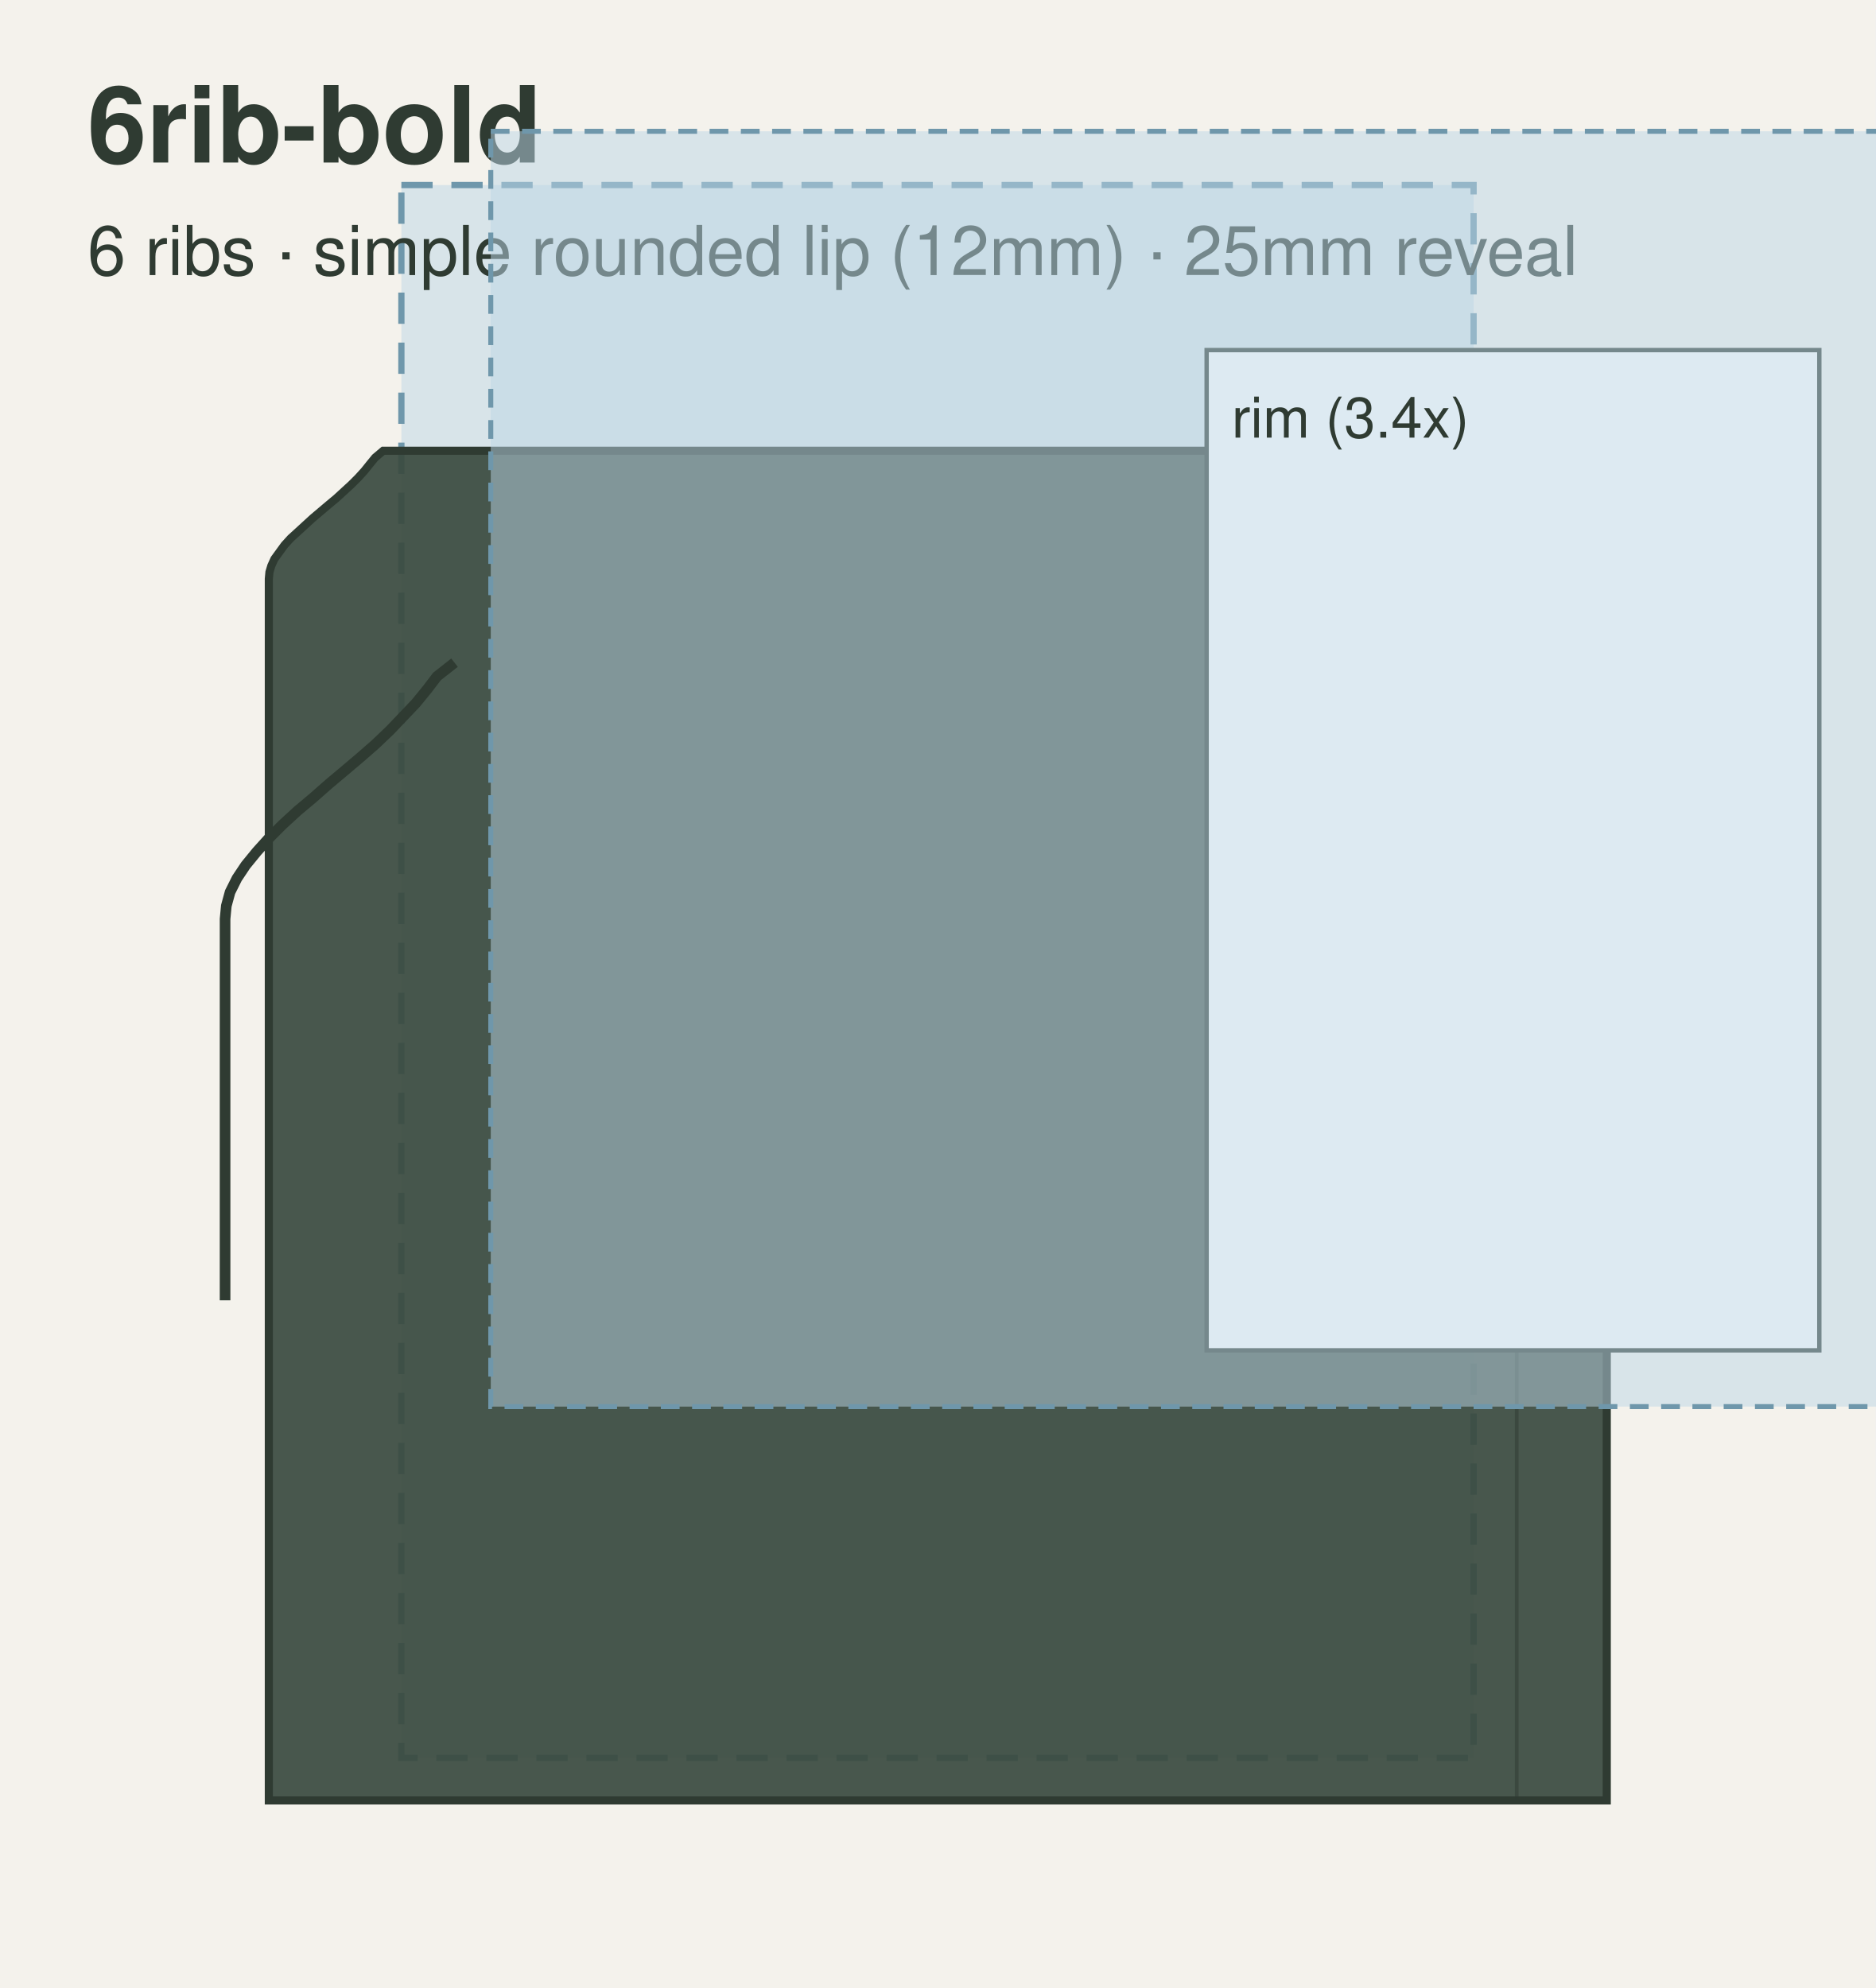
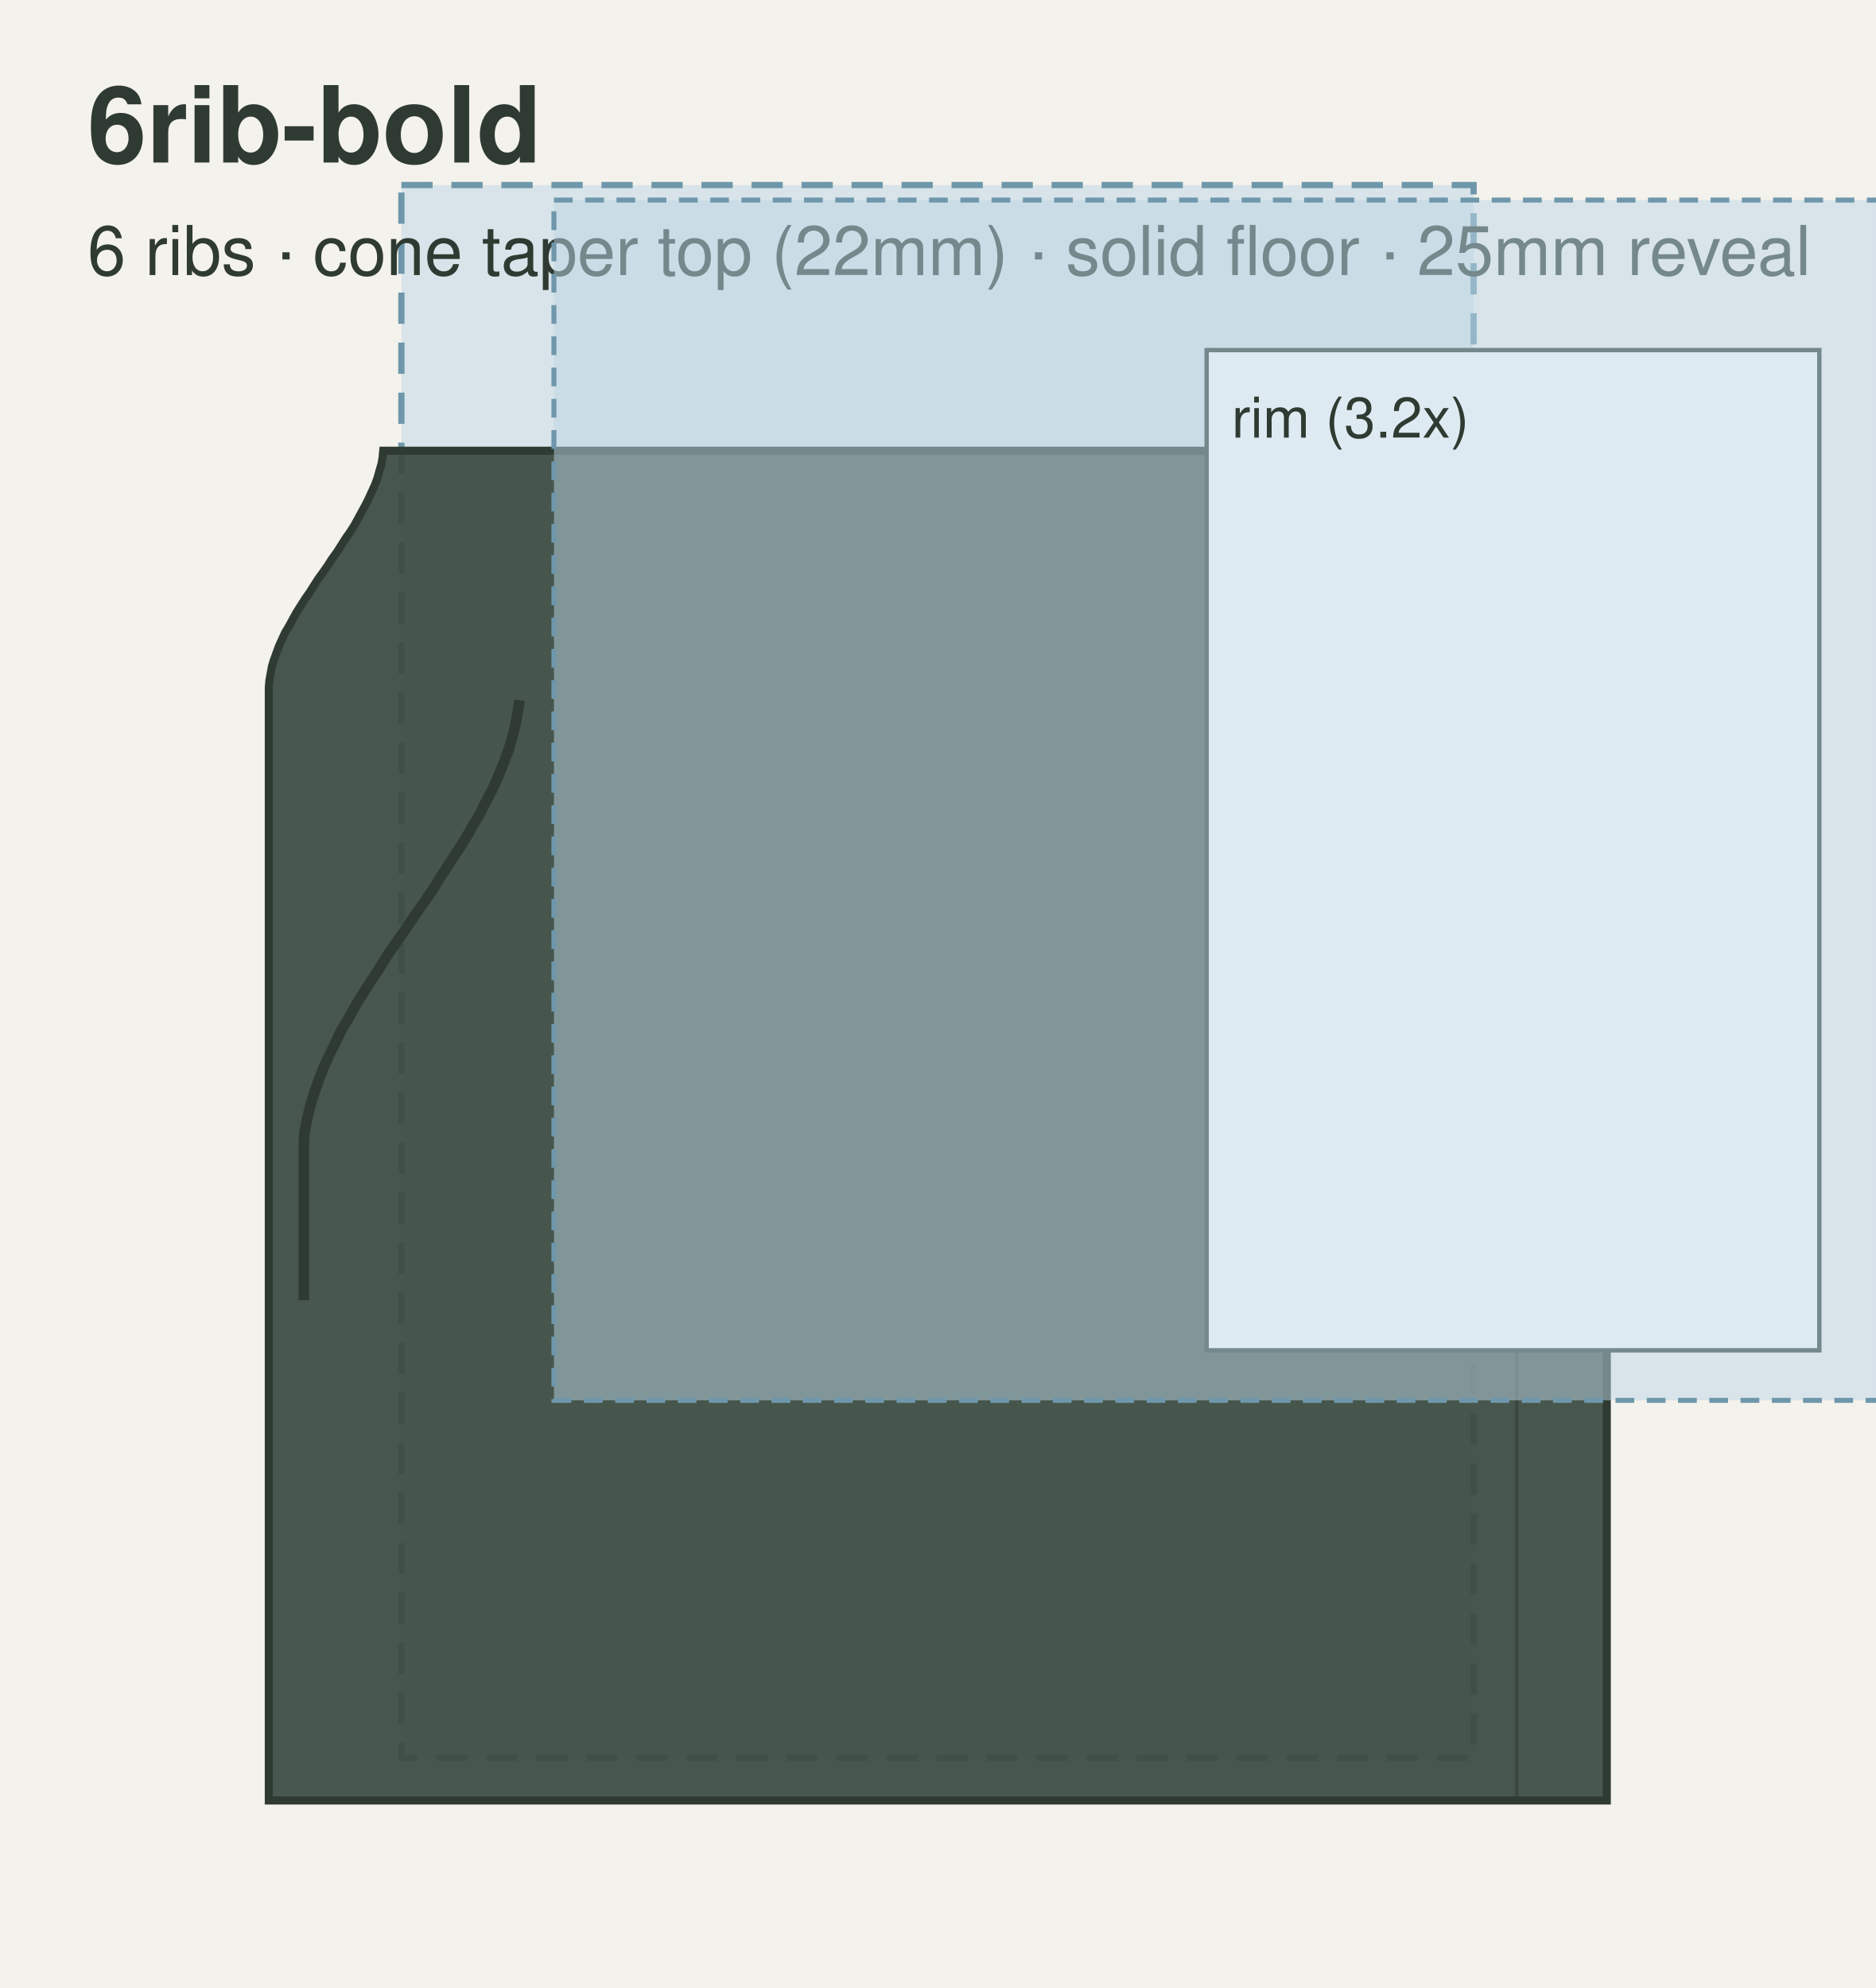
<svg xmlns="http://www.w3.org/2000/svg" width="300" height="318" viewBox="0 0 300 318">
  <rect width="300" height="318" fill="#f4f2ec" />
  <rect x="64.2" y="29.6" width="171.5" height="251.6" fill="#bcd6e6" fill-opacity="0.5" stroke="#6f97ab" stroke-width="1" stroke-dasharray="5 3" />
-   <path d="M 257.0,288.0 L 257.0,288.0 L 257.0,286.9 L 257.0,285.8 L 257.0,284.8 L 257.0,283.7 L 257.0,282.6 L 257.0,281.5 L 257.0,280.4 L 257.0,279.4 L 257.0,278.3 L 257.0,277.2 L 257.0,276.1 L 257.0,275.0 L 257.0,274.0 L 257.0,272.9 L 257.0,271.8 L 257.0,270.7 L 257.0,269.6 L 257.0,268.6 L 257.0,267.5 L 257.0,266.4 L 257.0,265.3 L 257.0,264.3 L 257.0,263.2 L 257.0,262.1 L 257.0,261.0 L 257.0,259.9 L 257.0,258.9 L 257.0,257.8 L 257.0,256.7 L 257.0,255.6 L 257.0,254.5 L 257.0,253.5 L 257.0,252.4 L 257.0,251.3 L 257.0,250.2 L 257.0,249.1 L 257.0,248.1 L 257.0,247.0 L 257.0,245.9 L 257.0,244.8 L 257.0,243.7 L 257.0,242.7 L 257.0,241.6 L 257.0,240.5 L 257.0,239.4 L 257.0,238.3 L 257.0,237.3 L 257.0,236.2 L 257.0,235.1 L 257.0,234.0 L 257.0,232.9 L 257.0,231.9 L 257.0,230.8 L 257.0,229.7 L 257.0,228.6 L 257.0,227.5 L 257.0,226.5 L 257.0,225.4 L 257.0,224.3 L 257.0,223.2 L 257.0,222.2 L 257.0,221.1 L 257.0,220.0 L 257.0,218.9 L 257.0,217.8 L 257.0,216.8 L 257.0,215.7 L 257.0,214.6 L 257.0,213.5 L 257.0,212.4 L 257.0,211.4 L 257.0,210.3 L 257.0,209.2 L 257.0,208.1 L 257.0,207.0 L 257.0,206.0 L 257.0,204.9 L 257.0,203.8 L 257.0,202.7 L 257.0,201.6 L 257.0,200.6 L 257.0,199.5 L 257.0,198.4 L 257.0,197.3 L 257.0,196.2 L 257.0,195.2 L 257.0,194.1 L 257.0,193.0 L 257.0,191.9 L 257.0,190.8 L 257.0,189.8 L 257.0,188.7 L 257.0,187.6 L 257.0,186.5 L 257.0,185.4 L 257.0,184.4 L 257.0,183.3 L 257.0,182.2 L 257.0,181.1 L 257.0,180.1 L 257.0,179.0 L 257.0,177.9 L 257.0,176.8 L 257.0,175.7 L 257.0,174.7 L 257.0,173.6 L 257.0,172.5 L 257.0,171.4 L 257.0,170.3 L 257.0,169.3 L 257.0,168.2 L 257.0,167.1 L 257.0,166.0 L 257.0,164.9 L 257.0,163.9 L 257.0,162.8 L 257.0,161.7 L 257.0,160.6 L 257.0,159.5 L 257.0,158.5 L 257.0,157.4 L 257.0,156.3 L 257.0,155.2 L 257.0,154.1 L 257.0,153.1 L 257.0,152.0 L 257.0,150.9 L 257.0,149.8 L 257.0,148.7 L 257.0,147.7 L 257.0,146.6 L 257.0,145.5 L 257.0,144.4 L 257.0,143.3 L 257.0,142.3 L 257.0,141.2 L 257.0,140.1 L 257.0,139.0 L 257.0,137.9 L 257.0,136.9 L 257.0,135.8 L 257.0,134.7 L 257.0,133.6 L 257.0,132.6 L 257.0,131.5 L 257.0,130.4 L 257.0,129.3 L 257.0,128.2 L 257.0,127.2 L 257.0,126.1 L 257.0,125.0 L 257.0,123.9 L 257.0,122.8 L 257.0,121.8 L 257.0,120.7 L 257.0,119.6 L 257.0,118.5 L 257.0,117.4 L 257.0,116.4 L 257.0,115.3 L 257.0,114.2 L 257.0,113.1 L 257.0,112.0 L 257.0,111.0 L 257.0,109.9 L 257.0,108.8 L 257.0,107.7 L 257.0,106.6 L 257.0,105.6 L 257.0,104.5 L 257.0,103.4 L 257.0,102.3 L 257.0,101.2 L 257.0,100.2 L 257.0,99.1 L 257.0,98.0 L 257.0,96.9 L 257.0,95.8 L 257.0,94.8 L 257.0,93.7 L 257.0,92.6 L 256.9,91.5 L 256.6,90.5 L 256.1,89.4 L 255.3,88.3 L 254.5,87.2 L 253.5,86.1 L 252.4,85.1 L 251.2,84.0 L 250.0,82.9 L 248.7,81.8 L 247.4,80.7 L 246.2,79.7 L 245.0,78.6 L 243.8,77.5 L 242.7,76.4 L 241.7,75.3 L 240.9,74.3 L 240.0,73.2 L 238.7,72.1 L 150.0,72.1 L 61.3,72.1 L 60.0,73.2 L 59.1,74.3 L 58.3,75.3 L 57.3,76.4 L 56.2,77.5 L 55.0,78.6 L 53.8,79.7 L 52.6,80.7 L 51.3,81.8 L 50.0,82.9 L 48.8,84.0 L 47.6,85.1 L 46.5,86.1 L 45.5,87.2 L 44.7,88.3 L 43.9,89.4 L 43.4,90.5 L 43.1,91.5 L 43.0,92.6 L 43.0,93.7 L 43.0,94.8 L 43.0,95.8 L 43.0,96.9 L 43.0,98.0 L 43.0,99.1 L 43.0,100.2 L 43.0,101.2 L 43.0,102.3 L 43.0,103.4 L 43.0,104.5 L 43.0,105.6 L 43.0,106.6 L 43.0,107.7 L 43.0,108.8 L 43.0,109.9 L 43.0,111.0 L 43.0,112.0 L 43.0,113.1 L 43.0,114.2 L 43.0,115.3 L 43.0,116.4 L 43.0,117.4 L 43.0,118.5 L 43.0,119.6 L 43.0,120.7 L 43.0,121.8 L 43.0,122.8 L 43.0,123.9 L 43.0,125.0 L 43.0,126.1 L 43.0,127.2 L 43.0,128.2 L 43.0,129.3 L 43.0,130.4 L 43.0,131.5 L 43.0,132.6 L 43.0,133.6 L 43.0,134.7 L 43.0,135.8 L 43.0,136.9 L 43.0,137.9 L 43.0,139.0 L 43.0,140.1 L 43.0,141.2 L 43.0,142.3 L 43.0,143.3 L 43.0,144.4 L 43.0,145.5 L 43.0,146.6 L 43.0,147.7 L 43.0,148.7 L 43.0,149.8 L 43.0,150.9 L 43.0,152.0 L 43.0,153.1 L 43.0,154.1 L 43.0,155.2 L 43.0,156.3 L 43.0,157.4 L 43.0,158.5 L 43.0,159.5 L 43.0,160.6 L 43.0,161.7 L 43.0,162.8 L 43.0,163.9 L 43.0,164.9 L 43.0,166.0 L 43.0,167.1 L 43.0,168.2 L 43.0,169.3 L 43.0,170.3 L 43.0,171.4 L 43.0,172.5 L 43.0,173.6 L 43.0,174.7 L 43.0,175.7 L 43.0,176.8 L 43.0,177.9 L 43.0,179.0 L 43.0,180.1 L 43.0,181.1 L 43.0,182.2 L 43.0,183.3 L 43.0,184.4 L 43.0,185.4 L 43.0,186.5 L 43.0,187.6 L 43.0,188.7 L 43.0,189.8 L 43.0,190.8 L 43.0,191.9 L 43.0,193.0 L 43.0,194.1 L 43.0,195.2 L 43.0,196.2 L 43.0,197.3 L 43.0,198.4 L 43.0,199.5 L 43.0,200.6 L 43.0,201.6 L 43.0,202.7 L 43.0,203.8 L 43.0,204.9 L 43.0,206.0 L 43.0,207.0 L 43.0,208.1 L 43.0,209.2 L 43.0,210.3 L 43.0,211.4 L 43.0,212.4 L 43.0,213.5 L 43.0,214.6 L 43.0,215.7 L 43.0,216.8 L 43.0,217.8 L 43.0,218.9 L 43.0,220.0 L 43.0,221.1 L 43.0,222.2 L 43.0,223.2 L 43.0,224.3 L 43.0,225.4 L 43.0,226.5 L 43.0,227.5 L 43.0,228.6 L 43.0,229.7 L 43.0,230.8 L 43.0,231.9 L 43.0,232.9 L 43.0,234.0 L 43.0,235.1 L 43.0,236.2 L 43.0,237.3 L 43.0,238.3 L 43.0,239.4 L 43.0,240.5 L 43.0,241.6 L 43.0,242.7 L 43.0,243.7 L 43.0,244.8 L 43.0,245.9 L 43.0,247.0 L 43.0,248.1 L 43.0,249.1 L 43.0,250.2 L 43.0,251.3 L 43.0,252.4 L 43.0,253.5 L 43.0,254.5 L 43.0,255.6 L 43.0,256.7 L 43.0,257.8 L 43.0,258.9 L 43.0,259.9 L 43.0,261.0 L 43.0,262.1 L 43.0,263.2 L 43.0,264.3 L 43.0,265.3 L 43.0,266.4 L 43.0,267.5 L 43.0,268.6 L 43.0,269.6 L 43.0,270.7 L 43.0,271.8 L 43.0,272.9 L 43.0,274.0 L 43.0,275.0 L 43.0,276.1 L 43.0,277.2 L 43.0,278.3 L 43.0,279.4 L 43.0,280.4 L 43.0,281.5 L 43.0,282.6 L 43.0,283.7 L 43.0,284.8 L 43.0,285.8 L 43.0,286.9 L 43.0,288.0 Z" fill="#3a4a3f" fill-opacity="0.92" stroke="#2f3b32" stroke-width="1.3" />
-   <path d="M 242.6,288.0 L 242.6,286.9 L 242.6,285.8 L 242.6,284.8 L 242.6,283.7 L 242.6,282.6 L 242.6,281.5 L 242.6,280.4 L 242.6,279.4 L 242.6,278.3 L 242.6,277.2 L 242.6,276.1 L 242.6,275.0 L 242.6,274.0 L 242.6,272.9 L 242.6,271.8 L 242.6,270.7 L 242.6,269.6 L 242.6,268.6 L 242.6,267.5 L 242.6,266.4 L 242.6,265.3 L 242.6,264.3 L 242.6,263.2 L 242.6,262.1 L 242.6,261.0 L 242.6,259.9 L 242.6,258.9 L 242.6,257.8 L 242.6,256.7 L 242.6,255.6 L 242.6,254.5 L 242.6,253.5 L 242.6,252.4 L 242.6,251.3 L 242.6,250.2 L 242.6,249.1 L 242.6,248.1 L 242.6,247.0 L 242.6,245.9 L 242.6,244.8 L 242.6,243.7 L 242.6,242.7 L 242.6,241.6 L 242.6,240.5 L 242.6,239.4 L 242.6,238.3 L 242.6,237.3 L 242.6,236.2 L 242.6,235.1 L 242.6,234.0 L 242.6,232.9 L 242.6,231.9 L 242.6,230.8 L 242.6,229.7 L 242.6,228.6 L 242.6,227.5 L 242.6,226.5 L 242.6,225.4 L 242.6,224.3 L 242.6,223.2 L 242.6,222.2 L 242.6,221.1 L 242.6,220.0 L 242.6,218.9 L 242.6,217.8 L 242.6,216.8 L 242.6,215.7 L 242.6,214.6 L 242.6,213.5 L 242.6,212.4 L 242.6,211.4 L 242.6,210.3 L 242.6,209.2 L 242.6,208.1 L 242.6,207.0 L 242.6,206.0 L 242.6,204.9 L 242.6,203.8 L 242.6,202.7 L 242.6,201.6 L 242.6,200.6 L 242.6,199.5 L 242.6,198.4 L 242.6,197.3 L 242.6,196.2 L 242.6,195.2 L 242.6,194.1 L 242.6,193.0 L 242.6,191.9 L 242.6,190.8 L 242.6,189.8 L 242.6,188.7 L 242.6,187.6 L 242.6,186.5 L 242.6,185.4 L 242.6,184.4 L 242.6,183.3 L 242.6,182.2 L 242.6,181.1 L 242.6,180.1 L 242.6,179.0 L 242.6,177.9 L 242.6,176.8 L 242.6,175.7 L 242.6,174.7 L 242.6,173.6 L 242.6,172.5 L 242.6,171.4 L 242.6,170.3 L 242.6,169.3 L 242.6,168.2 L 242.6,167.1 L 242.6,166.0 L 242.6,164.9 L 242.6,163.9 L 242.6,162.8 L 242.6,161.7 L 242.6,160.6 L 242.6,159.5 L 242.6,158.5 L 242.6,157.4 L 242.6,156.3 L 242.6,155.2 L 242.6,154.1 L 242.6,153.1 L 242.6,152.0 L 242.6,150.9 L 242.6,149.8 L 242.6,148.7 L 242.6,147.7 L 242.6,146.6 L 242.6,145.5 L 242.6,144.4 L 242.6,143.3 L 242.6,142.3 L 242.6,141.2 L 242.6,140.1 L 242.6,139.0 L 242.6,137.9 L 242.6,136.9 L 242.6,135.8 L 242.6,134.7 L 242.6,133.6 L 242.6,132.6 L 242.6,131.5 L 242.6,130.4 L 242.6,129.3 L 242.6,128.2 L 242.6,127.2 L 242.6,126.1 L 242.6,125.0 L 242.6,123.9 L 242.6,122.8 L 242.6,121.8 L 242.6,120.7 L 242.6,119.6 L 242.6,118.5 L 242.6,117.4 L 242.6,116.4 L 242.6,115.3 L 242.6,114.2 L 242.6,113.1 L 242.6,112.0 L 242.6,111.0 L 242.6,109.9 L 242.6,108.8 L 242.6,107.7 L 242.6,106.6 L 242.6,105.6 L 242.6,104.5 L 242.6,103.4 L 242.6,102.3 L 242.6,101.2 L 242.6,100.2 L 242.6,99.1 L 242.6,98.0 L 242.6,96.9 L 242.6,95.8 L 242.6,94.8 L 242.6,93.7 L 242.6,92.6 L 242.6,91.5 L 242.5,90.5 L 242.5,89.4 L 242.5,88.3 L 242.4,87.2 L 242.4,86.1 L 242.3,85.1 L 242.2,84.0 L 242.1,82.9 L 242.0,81.8 L 241.8,80.7 L 241.7,79.7 L 241.5,78.6 L 241.3,77.5 L 241.1,76.4 L 240.8,75.3 L 240.4,74.3 L 239.9,73.2 L 238.7,72.1" fill="none" stroke="#2f3b32" stroke-width="0.6" stroke-opacity="0.5" />
+   <path d="M 257.0,288.0 L 257.0,288.0 L 257.0,286.9 L 257.0,285.8 L 257.0,284.8 L 257.0,283.7 L 257.0,282.6 L 257.0,281.5 L 257.0,280.4 L 257.0,279.4 L 257.0,278.3 L 257.0,277.2 L 257.0,276.1 L 257.0,275.0 L 257.0,274.0 L 257.0,272.9 L 257.0,271.8 L 257.0,270.7 L 257.0,269.6 L 257.0,268.6 L 257.0,267.5 L 257.0,266.4 L 257.0,265.3 L 257.0,264.3 L 257.0,263.2 L 257.0,262.1 L 257.0,261.0 L 257.0,259.9 L 257.0,258.9 L 257.0,257.8 L 257.0,256.7 L 257.0,255.6 L 257.0,254.5 L 257.0,253.5 L 257.0,252.4 L 257.0,251.3 L 257.0,250.2 L 257.0,249.1 L 257.0,248.1 L 257.0,247.0 L 257.0,245.9 L 257.0,244.8 L 257.0,243.7 L 257.0,242.7 L 257.0,241.6 L 257.0,240.5 L 257.0,239.4 L 257.0,238.3 L 257.0,237.3 L 257.0,236.2 L 257.0,235.1 L 257.0,234.0 L 257.0,232.9 L 257.0,231.9 L 257.0,230.8 L 257.0,229.7 L 257.0,228.6 L 257.0,227.5 L 257.0,226.5 L 257.0,225.4 L 257.0,224.3 L 257.0,223.2 L 257.0,222.2 L 257.0,221.1 L 257.0,220.0 L 257.0,218.9 L 257.0,217.8 L 257.0,216.8 L 257.0,215.7 L 257.0,214.6 L 257.0,213.5 L 257.0,212.4 L 257.0,211.4 L 257.0,210.3 L 257.0,209.2 L 257.0,208.1 L 257.0,207.0 L 257.0,206.0 L 257.0,204.9 L 257.0,203.8 L 257.0,202.7 L 257.0,201.6 L 257.0,200.6 L 257.0,199.5 L 257.0,198.4 L 257.0,197.3 L 257.0,196.2 L 257.0,195.2 L 257.0,194.1 L 257.0,193.0 L 257.0,191.9 L 257.0,190.8 L 257.0,189.8 L 257.0,188.7 L 257.0,187.6 L 257.0,186.5 L 257.0,185.4 L 257.0,184.4 L 257.0,183.3 L 257.0,182.2 L 257.0,181.1 L 257.0,180.1 L 257.0,179.0 L 257.0,177.9 L 257.0,176.8 L 257.0,175.7 L 257.0,174.7 L 257.0,173.6 L 257.0,172.5 L 257.0,171.4 L 257.0,170.3 L 257.0,169.3 L 257.0,168.2 L 257.0,167.1 L 257.0,166.0 L 257.0,164.9 L 257.0,163.9 L 257.0,162.8 L 257.0,161.7 L 257.0,160.6 L 257.0,159.5 L 257.0,158.5 L 257.0,157.4 L 257.0,156.3 L 257.0,155.2 L 257.0,154.1 L 257.0,153.1 L 257.0,152.0 L 257.0,150.9 L 257.0,149.8 L 257.0,148.7 L 257.0,147.7 L 257.0,146.6 L 257.0,145.5 L 257.0,144.4 L 257.0,143.3 L 257.0,142.3 L 257.0,141.2 L 257.0,140.1 L 257.0,139.0 L 257.0,137.9 L 257.0,136.9 L 257.0,135.8 L 257.0,134.7 L 257.0,133.6 L 257.0,132.6 L 257.0,131.5 L 257.0,130.4 L 257.0,129.3 L 257.0,128.2 L 257.0,127.2 L 257.0,126.1 L 257.0,125.0 L 257.0,123.9 L 257.0,122.8 L 257.0,121.8 L 257.0,120.7 L 257.0,119.6 L 257.0,118.5 L 257.0,117.4 L 257.0,116.4 L 257.0,115.3 L 257.0,114.2 L 257.0,113.1 L 257.0,112.0 L 257.0,111.0 L 257.0,109.9 L 256.9,108.8 L 256.7,107.7 L 256.5,106.6 L 256.2,105.6 L 255.8,104.5 L 255.4,103.4 L 254.9,102.3 L 254.4,101.2 L 253.8,100.2 L 253.2,99.1 L 252.6,98.0 L 251.9,96.9 L 251.2,95.8 L 250.5,94.8 L 249.8,93.7 L 249.1,92.6 L 248.3,91.5 L 247.6,90.5 L 246.9,89.4 L 246.1,88.3 L 245.4,87.2 L 244.7,86.1 L 244.0,85.1 L 243.3,84.0 L 242.7,82.9 L 242.1,81.8 L 241.5,80.7 L 241.0,79.7 L 240.5,78.6 L 240.0,77.5 L 239.6,76.4 L 239.3,75.3 L 239.0,74.3 L 238.8,73.2 L 238.7,72.1 L 150.0,72.1 L 61.3,72.1 L 61.2,73.2 L 61.0,74.3 L 60.7,75.3 L 60.4,76.4 L 60.0,77.5 L 59.5,78.6 L 59.0,79.7 L 58.5,80.7 L 57.9,81.8 L 57.3,82.9 L 56.7,84.0 L 56.0,85.1 L 55.3,86.1 L 54.6,87.2 L 53.9,88.3 L 53.1,89.4 L 52.4,90.5 L 51.7,91.5 L 50.9,92.6 L 50.2,93.7 L 49.5,94.8 L 48.8,95.8 L 48.1,96.9 L 47.4,98.0 L 46.8,99.1 L 46.2,100.2 L 45.6,101.2 L 45.1,102.3 L 44.6,103.4 L 44.2,104.5 L 43.8,105.6 L 43.5,106.6 L 43.3,107.7 L 43.1,108.8 L 43.0,109.9 L 43.0,111.0 L 43.0,112.0 L 43.0,113.1 L 43.0,114.2 L 43.0,115.3 L 43.0,116.4 L 43.0,117.4 L 43.0,118.5 L 43.0,119.6 L 43.0,120.7 L 43.0,121.8 L 43.0,122.8 L 43.0,123.9 L 43.0,125.0 L 43.0,126.1 L 43.0,127.2 L 43.0,128.2 L 43.0,129.3 L 43.0,130.4 L 43.0,131.5 L 43.0,132.6 L 43.0,133.6 L 43.0,134.7 L 43.0,135.8 L 43.0,136.9 L 43.0,137.9 L 43.0,139.0 L 43.0,140.1 L 43.0,141.2 L 43.0,142.3 L 43.0,143.3 L 43.0,144.4 L 43.0,145.5 L 43.0,146.6 L 43.0,147.7 L 43.0,148.7 L 43.0,149.8 L 43.0,150.9 L 43.0,152.0 L 43.0,153.1 L 43.0,154.1 L 43.0,155.2 L 43.0,156.3 L 43.0,157.4 L 43.0,158.5 L 43.0,159.5 L 43.0,160.6 L 43.0,161.7 L 43.0,162.8 L 43.0,163.9 L 43.0,164.9 L 43.0,166.0 L 43.0,167.1 L 43.0,168.2 L 43.0,169.3 L 43.0,170.3 L 43.0,171.4 L 43.0,172.5 L 43.0,173.6 L 43.0,174.7 L 43.0,175.7 L 43.0,176.8 L 43.0,177.9 L 43.0,179.0 L 43.0,180.1 L 43.0,181.1 L 43.0,182.2 L 43.0,183.3 L 43.0,184.4 L 43.0,185.4 L 43.0,186.5 L 43.0,187.6 L 43.0,188.7 L 43.0,189.8 L 43.0,190.8 L 43.0,191.9 L 43.0,193.0 L 43.0,194.1 L 43.0,195.2 L 43.0,196.2 L 43.0,197.3 L 43.0,198.4 L 43.0,199.5 L 43.0,200.6 L 43.0,201.6 L 43.0,202.7 L 43.0,203.8 L 43.0,204.9 L 43.0,206.0 L 43.0,207.0 L 43.0,208.1 L 43.0,209.2 L 43.0,210.3 L 43.0,211.4 L 43.0,212.4 L 43.0,213.5 L 43.0,214.6 L 43.0,215.7 L 43.0,216.8 L 43.0,217.8 L 43.0,218.9 L 43.0,220.0 L 43.0,221.1 L 43.0,222.2 L 43.0,223.2 L 43.0,224.3 L 43.0,225.4 L 43.0,226.5 L 43.0,227.5 L 43.0,228.6 L 43.0,229.7 L 43.0,230.8 L 43.0,231.9 L 43.0,232.9 L 43.0,234.0 L 43.0,235.1 L 43.0,236.2 L 43.0,237.3 L 43.0,238.3 L 43.0,239.4 L 43.0,240.5 L 43.0,241.6 L 43.0,242.7 L 43.0,243.7 L 43.0,244.8 L 43.0,245.9 L 43.0,247.0 L 43.0,248.1 L 43.0,249.1 L 43.0,250.2 L 43.0,251.3 L 43.0,252.4 L 43.0,253.5 L 43.0,254.5 L 43.0,255.6 L 43.0,256.7 L 43.0,257.8 L 43.0,258.9 L 43.0,259.9 L 43.0,261.0 L 43.0,262.1 L 43.0,263.2 L 43.0,264.3 L 43.0,265.3 L 43.0,266.4 L 43.0,267.5 L 43.0,268.6 L 43.0,269.6 L 43.0,270.7 L 43.0,271.8 L 43.0,272.9 L 43.0,274.0 L 43.0,275.0 L 43.0,276.1 L 43.0,277.2 L 43.0,278.3 L 43.0,279.4 L 43.0,280.4 L 43.0,281.5 L 43.0,282.6 L 43.0,283.7 L 43.0,284.8 L 43.0,285.8 L 43.0,286.9 L 43.0,288.0 Z" fill="#3a4a3f" fill-opacity="0.92" stroke="#2f3b32" stroke-width="1.3" />
+   <path d="M 242.6,288.0 L 242.6,286.9 L 242.6,285.8 L 242.6,284.8 L 242.6,283.7 L 242.6,282.6 L 242.6,281.5 L 242.6,280.4 L 242.6,279.4 L 242.6,278.3 L 242.6,277.2 L 242.6,276.1 L 242.6,275.0 L 242.6,274.0 L 242.6,272.9 L 242.6,271.8 L 242.6,270.7 L 242.6,269.6 L 242.6,268.6 L 242.6,267.5 L 242.6,266.4 L 242.6,265.3 L 242.6,264.3 L 242.6,263.2 L 242.6,262.1 L 242.6,261.0 L 242.6,259.9 L 242.6,258.9 L 242.6,257.8 L 242.6,256.7 L 242.6,255.6 L 242.6,254.5 L 242.6,253.5 L 242.6,252.4 L 242.6,251.3 L 242.6,250.2 L 242.6,249.1 L 242.6,248.1 L 242.6,247.0 L 242.6,245.9 L 242.6,244.8 L 242.6,243.7 L 242.6,242.7 L 242.6,241.6 L 242.6,240.5 L 242.6,239.4 L 242.6,238.3 L 242.6,237.3 L 242.6,236.2 L 242.6,235.1 L 242.6,234.0 L 242.6,232.9 L 242.6,231.9 L 242.6,230.8 L 242.6,229.7 L 242.6,228.6 L 242.6,227.5 L 242.6,226.5 L 242.6,225.4 L 242.6,224.3 L 242.6,223.2 L 242.6,222.2 L 242.6,221.1 L 242.6,220.0 L 242.6,218.9 L 242.6,217.8 L 242.6,216.8 L 242.6,215.7 L 242.6,214.6 L 242.6,213.5 L 242.6,212.4 L 242.6,211.4 L 242.6,210.3 L 242.6,209.2 L 242.6,208.1 L 242.6,207.0 L 242.6,206.0 L 242.6,204.9 L 242.6,203.8 L 242.6,202.7 L 242.6,201.6 L 242.6,200.6 L 242.6,199.5 L 242.6,198.4 L 242.6,197.3 L 242.6,196.2 L 242.6,195.2 L 242.6,194.1 L 242.6,193.0 L 242.6,191.9 L 242.6,190.8 L 242.6,189.8 L 242.6,188.7 L 242.6,187.6 L 242.6,186.5 L 242.6,185.4 L 242.6,184.4 L 242.6,183.3 L 242.6,182.2 L 242.6,181.1 L 242.6,180.1 L 242.6,179.0 L 242.6,177.9 L 242.6,176.8 L 242.6,175.7 L 242.6,174.7 L 242.6,173.6 L 242.6,172.5 L 242.6,171.4 L 242.6,170.3 L 242.6,169.3 L 242.6,168.2 L 242.6,167.1 L 242.6,166.0 L 242.6,164.9 L 242.6,163.9 L 242.6,162.8 L 242.6,161.7 L 242.6,160.6 L 242.6,159.5 L 242.6,158.5 L 242.6,157.4 L 242.6,156.3 L 242.6,155.2 L 242.6,154.1 L 242.6,153.1 L 242.6,152.0 L 242.6,150.9 L 242.6,149.8 L 242.6,148.7 L 242.6,147.7 L 242.6,146.6 L 242.6,145.5 L 242.6,144.4 L 242.6,143.3 L 242.6,142.3 L 242.6,141.2 L 242.6,140.1 L 242.6,139.0 L 242.6,137.9 L 242.6,136.9 L 242.6,135.8 L 242.6,134.7 L 242.6,133.6 L 242.6,132.6 L 242.6,131.5 L 242.6,130.4 L 242.6,129.3 L 242.6,128.2 L 242.6,127.2 L 242.6,126.1 L 242.6,125.0 L 242.6,123.9 L 242.6,122.8 L 242.6,121.8 L 242.6,120.7 L 242.6,119.6 L 242.6,118.5 L 242.6,117.4 L 242.6,116.4 L 242.6,115.3 L 242.6,114.2 L 242.6,113.1 L 242.6,112.0 L 242.6,111.0 L 242.6,109.9 L 242.5,108.8 L 242.4,107.7 L 242.3,106.6 L 242.2,105.6 L 242.0,104.5 L 241.9,103.4 L 241.8,102.3 L 241.7,101.2 L 241.6,100.2 L 241.5,99.1 L 241.4,98.0 L 241.3,96.9 L 241.1,95.8 L 241.0,94.8 L 240.9,93.7 L 240.8,92.6 L 240.7,91.5 L 240.6,90.5 L 240.5,89.4 L 240.3,88.3 L 240.2,87.2 L 240.1,86.1 L 240.0,85.1 L 239.9,84.0 L 239.8,82.9 L 239.7,81.8 L 239.6,80.7 L 239.4,79.7 L 239.3,78.6 L 239.2,77.5 L 239.1,76.4 L 239.0,75.3 L 238.9,74.3 L 238.8,73.2 L 238.7,72.1" fill="none" stroke="#2f3b32" stroke-width="0.6" stroke-opacity="0.5" />
  <text x="14" y="26" font-family="Helvetica,Arial" font-size="17" font-weight="700" fill="#2f3b32">6rib-bold</text>
-   <text x="14" y="44" font-family="Helvetica,Arial" font-size="11" fill="#2f3b32">6 ribs · simple rounded lip (12mm) · 25mm reveal</text>
+   <text x="14" y="44" font-family="Helvetica,Arial" font-size="11" fill="#2f3b32">6 ribs · cone taper top (22mm) · solid floor · 25mm reveal</text>
  <rect x="193" y="56" width="98" height="160" fill="#fff" stroke="#2f3b32" stroke-width="0.7" />
-   <rect x="78.5" y="21.0" width="343.1" height="204.0" fill="#bcd6e6" fill-opacity="0.5" stroke="#6f97ab" stroke-width="0.8" stroke-dasharray="3 2" />
-   <path d="M 36.0,208.0 L 36.0,207.5 L 36.0,205.3 L 36.0,203.2 L 36.0,201.0 L 36.0,198.8 L 36.0,196.7 L 36.0,194.5 L 36.0,192.4 L 36.0,190.2 L 36.0,188.0 L 36.0,185.9 L 36.0,183.7 L 36.0,181.6 L 36.0,179.4 L 36.0,177.2 L 36.0,175.1 L 36.0,172.9 L 36.0,170.8 L 36.0,168.6 L 36.0,166.5 L 36.0,164.3 L 36.0,162.1 L 36.0,160.0 L 36.0,157.8 L 36.0,155.7 L 36.0,153.5 L 36.0,151.3 L 36.0,149.2 L 36.0,147.0 L 36.2,144.9 L 36.8,142.7 L 37.9,140.5 L 39.3,138.4 L 41.1,136.2 L 43.0,134.1 L 45.2,131.9 L 47.6,129.7 L 50.1,127.6 L 52.6,125.4 L 55.1,123.3 L 57.7,121.1 L 60.1,119.0 L 62.4,116.8 L 64.5,114.6 L 66.5,112.5 L 68.3,110.3 L 69.9,108.2 L 72.7,106.0 L 72.7,106.0" fill="none" stroke="#2f3b32" stroke-width="1.7" />
-   <text x="197" y="70" font-family="Helvetica,Arial" font-size="9" fill="#2f3b32">rim (3.4x)</text>
+   <rect x="88.6" y="32.0" width="322.9" height="192.0" fill="#bcd6e6" fill-opacity="0.5" stroke="#6f97ab" stroke-width="0.8" stroke-dasharray="3 2" />
+   <path d="M 48.6,208.0 L 48.6,207.5 L 48.6,205.5 L 48.6,203.4 L 48.6,201.4 L 48.6,199.4 L 48.6,197.3 L 48.6,195.3 L 48.6,193.3 L 48.6,191.2 L 48.6,189.2 L 48.6,187.2 L 48.6,185.2 L 48.6,183.1 L 48.7,181.1 L 49.1,179.1 L 49.6,177.0 L 50.2,175.0 L 50.9,173.0 L 51.7,170.9 L 52.6,168.9 L 53.6,166.9 L 54.6,164.8 L 55.8,162.8 L 56.9,160.8 L 58.2,158.7 L 59.5,156.7 L 60.8,154.7 L 62.1,152.6 L 63.5,150.6 L 64.9,148.6 L 66.3,146.5 L 67.7,144.5 L 69.1,142.5 L 70.4,140.4 L 71.7,138.4 L 73.0,136.4 L 74.3,134.4 L 75.5,132.3 L 76.7,130.3 L 77.7,128.3 L 78.8,126.2 L 79.7,124.2 L 80.5,122.2 L 81.3,120.1 L 81.9,118.1 L 82.4,116.1 L 82.8,114.0 L 83.1,112.0 L 83.1,112.0" fill="none" stroke="#2f3b32" stroke-width="1.7" />
+   <text x="197" y="70" font-family="Helvetica,Arial" font-size="9" fill="#2f3b32">rim (3.2x)</text>
</svg>
